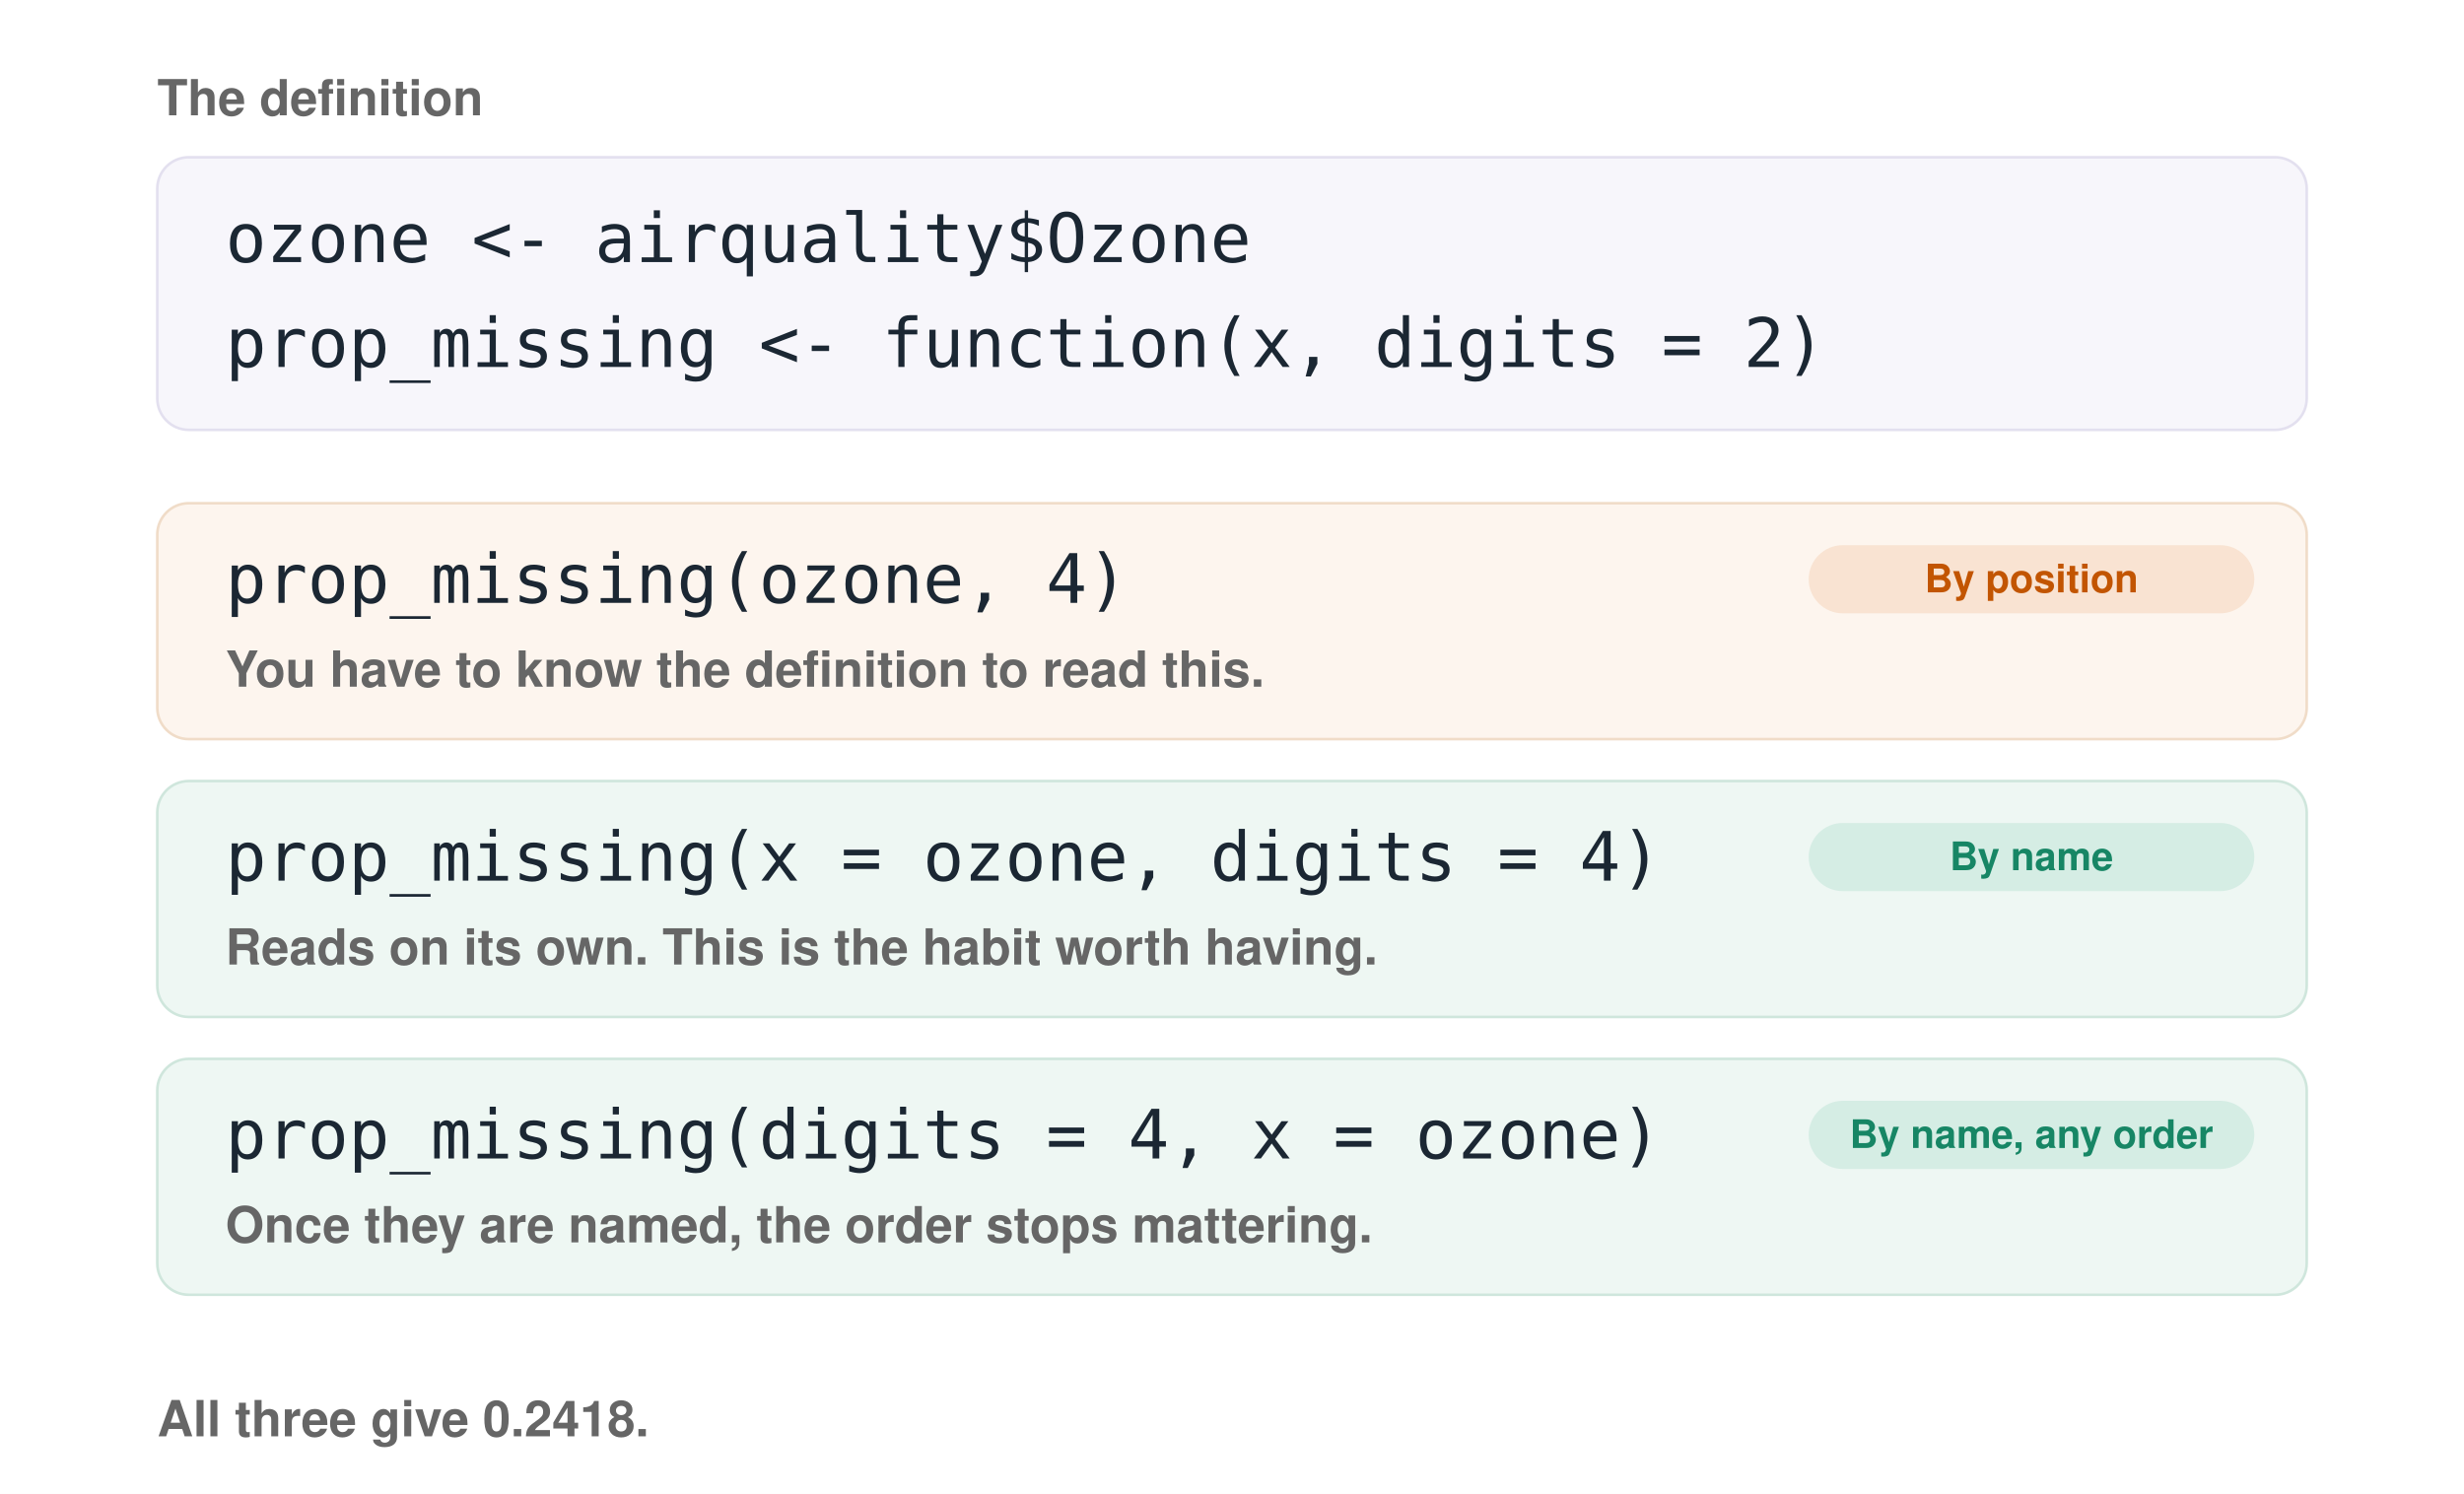
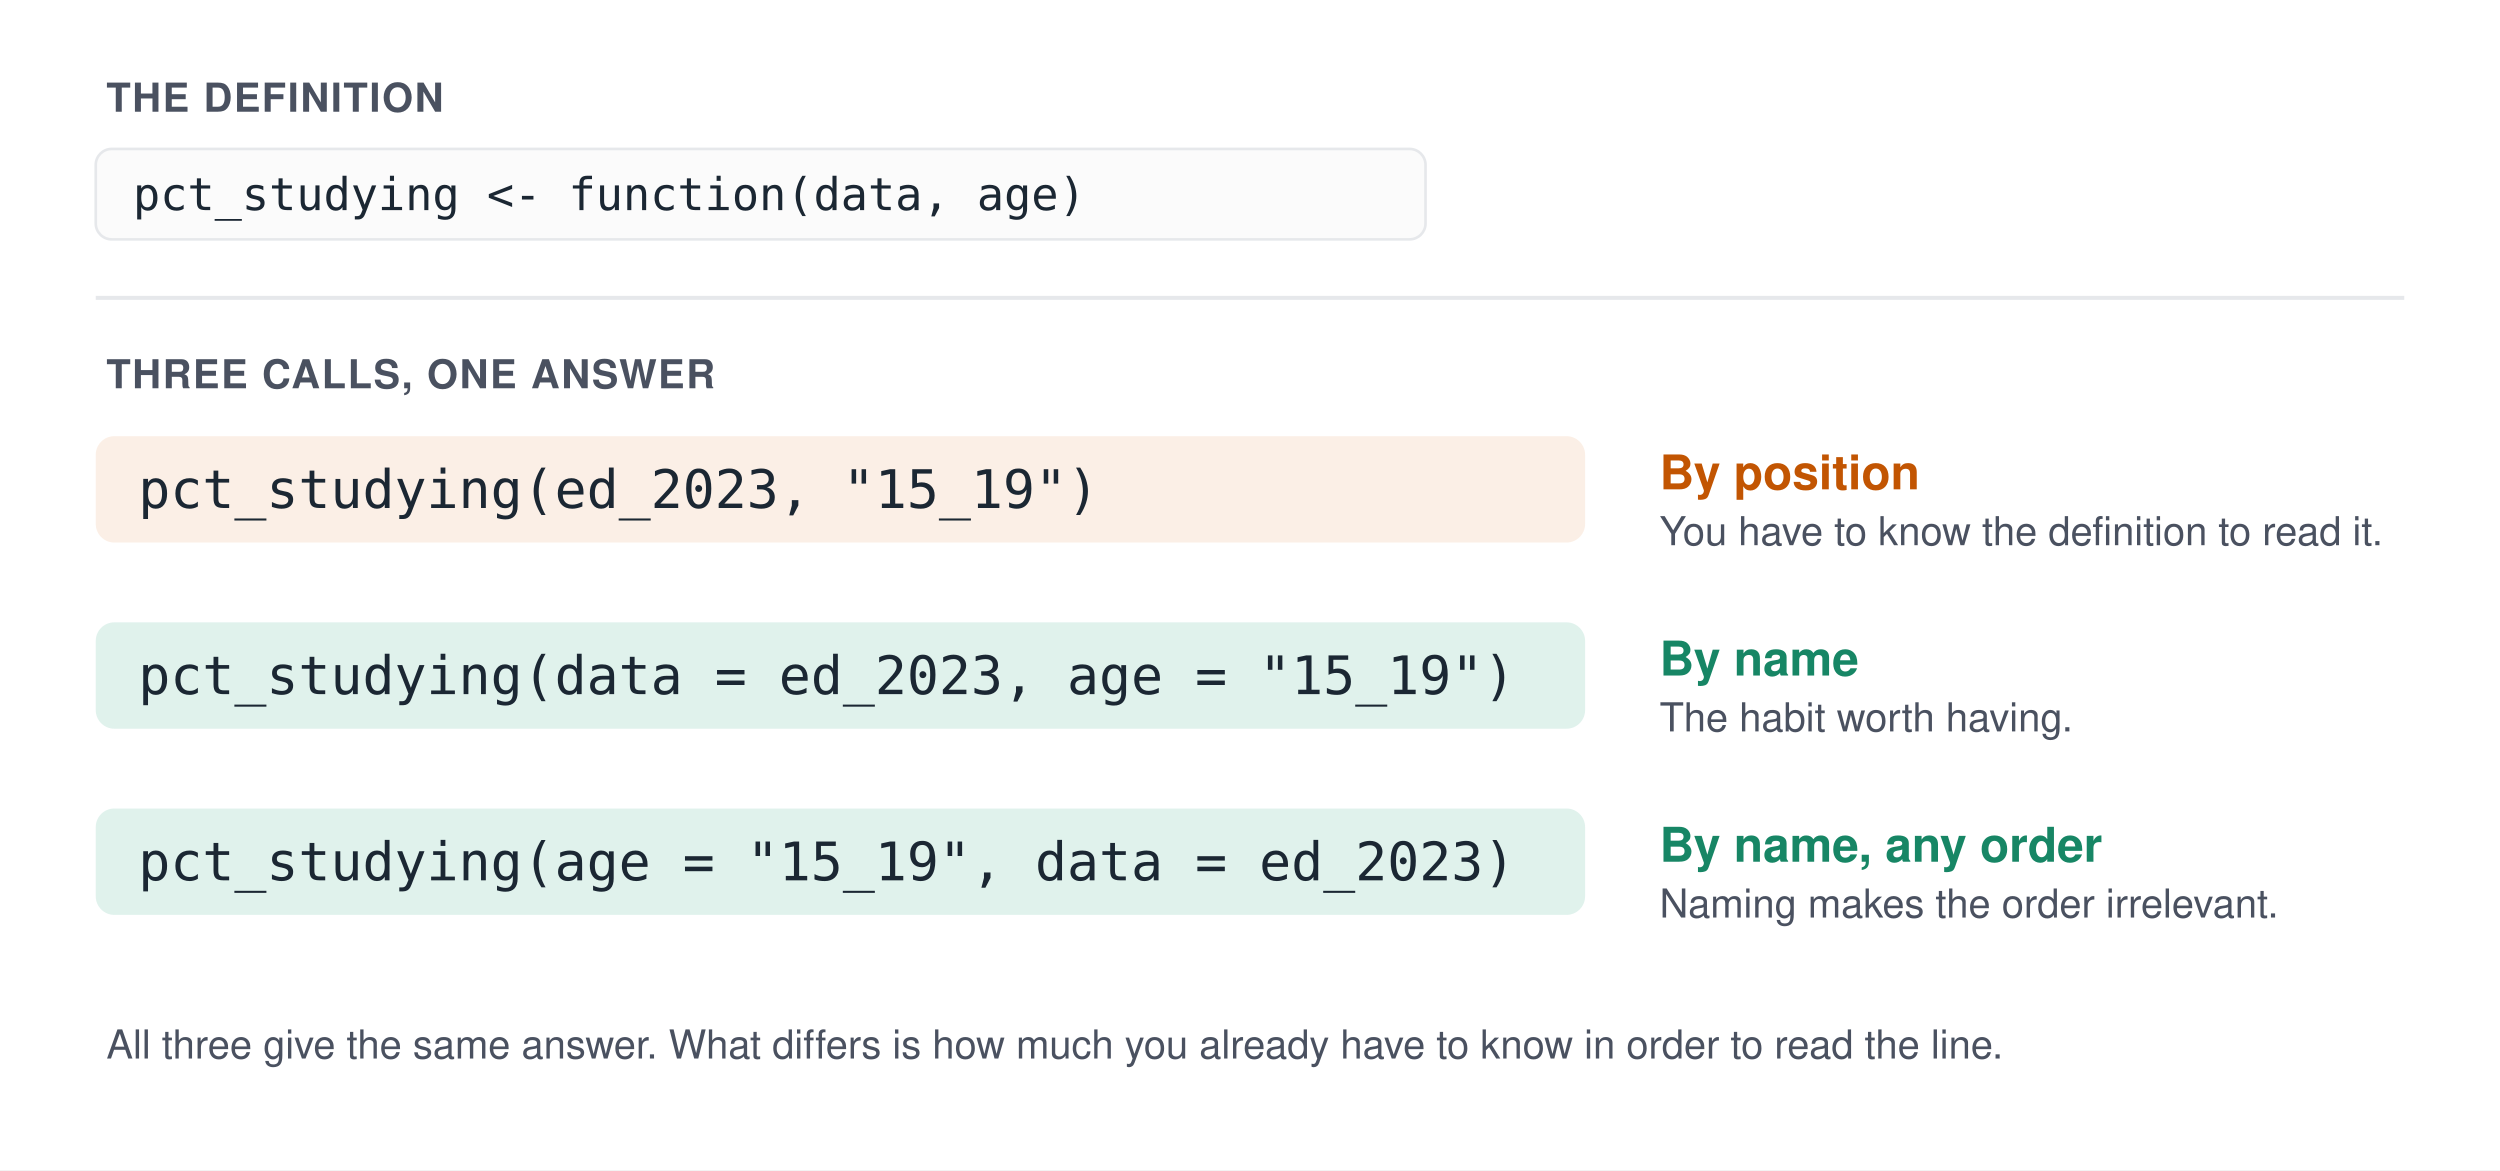
- <svg xmlns="http://www.w3.org/2000/svg" viewBox="0 0 940 570" width="940" height="570" role="img" aria-labelledby="t d">
+ <svg xmlns="http://www.w3.org/2000/svg" viewBox="0 0 940 440" width="940" height="440" role="img" aria-labelledby="t2 d2">
  <defs>
    <style>
-  .code{font-family:"DejaVu Sans Mono",Menlo,Consolas,monospace;font-size:26px}
-  .head{font-family:"Helvetica Neue",Helvetica,Arial,sans-serif;font-size:19px;font-weight:bold}
-  .desc{font-family:"Helvetica Neue",Helvetica,Arial,sans-serif;font-size:16px}
-  .pill{font-family:"Helvetica Neue",Helvetica,Arial,sans-serif;font-size:15px;font-weight:bold}
-  .lead{fill:none;stroke-width:2.1}
+  .code{font-family:"DejaVu Sans Mono",Menlo,Consolas,monospace;font-size:20px}
+  .small{font-family:"DejaVu Sans Mono",Menlo,Consolas,monospace;font-size:17px}
+  .head{font-family:"Helvetica Neue",Helvetica,Arial,sans-serif;font-size:18px;font-weight:bold}
+  .desc{font-family:"Helvetica Neue",Helvetica,Arial,sans-serif;font-size:15px}
+  .cap{font-family:"Helvetica Neue",Helvetica,Arial,sans-serif;font-size:15px;font-weight:bold;letter-spacing:0.04em}
</style>
-     <marker id="a-name" markerWidth="7" markerHeight="7" refX="5.5" refY="3" orient="auto">
-       <path d="M0,0 L6,3 L0,6 Z" fill="#178665" />
-     </marker>
-     <marker id="a-fn" markerWidth="7" markerHeight="7" refX="5.5" refY="3" orient="auto">
-       <path d="M0,0 L6,3 L0,6 Z" fill="#736EB2" />
-     </marker>
-     <marker id="a-args" markerWidth="7" markerHeight="7" refX="5.5" refY="3" orient="auto">
-       <path d="M0,0 L6,3 L0,6 Z" fill="#C25502" />
-     </marker>
-     <marker id="a-default" markerWidth="7" markerHeight="7" refX="5.5" refY="3" orient="auto">
-       <path d="M0,0 L6,3 L0,6 Z" fill="#9B6E1B" />
-     </marker>
-     <marker id="a-body" markerWidth="7" markerHeight="7" refX="5.5" refY="3" orient="auto">
-       <path d="M0,0 L6,3 L0,6 Z" fill="#666666" />
-     </marker>
-     <marker id="a-return" markerWidth="7" markerHeight="7" refX="5.5" refY="3" orient="auto">
-       <path d="M0,0 L6,3 L0,6 Z" fill="#E0197F" />
-     </marker>
-     <marker id="a-good" markerWidth="7" markerHeight="7" refX="5.5" refY="3" orient="auto">
-       <path d="M0,0 L6,3 L0,6 Z" fill="#178665" />
-     </marker>
-     <marker id="a-bad" markerWidth="7" markerHeight="7" refX="5.5" refY="3" orient="auto">
-       <path d="M0,0 L6,3 L0,6 Z" fill="#E0197F" />
-     </marker>
-     <marker id="a-warn" markerWidth="7" markerHeight="7" refX="5.5" refY="3" orient="auto">
-       <path d="M0,0 L6,3 L0,6 Z" fill="#C25502" />
-     </marker>
-     <marker id="a-muted" markerWidth="7" markerHeight="7" refX="5.5" refY="3" orient="auto">
-       <path d="M0,0 L6,3 L0,6 Z" fill="#666666" />
-     </marker>
  </defs>
-   <rect width="940" height="570" fill="#ffffff" />
-   <text class="head" x="60" y="44" fill="#666666">The definition</text>
-   <rect x="60" y="60" width="820" height="104" rx="12" fill="#f7f6fb" stroke="#e3e0ef" />
-   <text class="code" x="86" y="100" fill="#1b2733">ozone &lt;- airquality$Ozone</text>
-   <text class="code" x="86" y="140" fill="#1b2733">prop_missing &lt;- function(x, digits = 2)</text>
-   <rect x="60" y="192" width="820" height="90" rx="12" fill="#fdf5ee" stroke="#f0dcc8" />
-   <text class="code" x="86" y="230" fill="#1b2733">prop_missing(ozone, 4)</text>
-   <text class="head" x="86" y="262" fill="#666666">You have to know the definition to read this.</text>
-   <rect x="690" y="208" width="170" height="26" rx="13" fill="#D95F02" opacity="0.12" />
-   <text class="pill" x="775" y="226" text-anchor="middle" fill="#C25502">By position</text>
-   <rect x="60" y="298" width="820" height="90" rx="12" fill="#eef7f3" stroke="#cfe6dc" />
-   <text class="code" x="86" y="336" fill="#1b2733">prop_missing(x = ozone, digits = 4)</text>
-   <text class="head" x="86" y="368" fill="#666666">Reads on its own. This is the habit worth having.</text>
-   <rect x="690" y="314" width="170" height="26" rx="13" fill="#1B9E77" opacity="0.12" />
-   <text class="pill" x="775" y="332" text-anchor="middle" fill="#178665">By name</text>
-   <rect x="60" y="404" width="820" height="90" rx="12" fill="#eef7f3" stroke="#cfe6dc" />
-   <text class="code" x="86" y="442" fill="#1b2733">prop_missing(digits = 4, x = ozone)</text>
-   <text class="head" x="86" y="474" fill="#666666">Once they are named, the order stops mattering.</text>
-   <rect x="690" y="420" width="170" height="26" rx="13" fill="#1B9E77" opacity="0.12" />
-   <text class="pill" x="775" y="438" text-anchor="middle" fill="#178665">By name, any order</text>
-   <text class="head" x="60" y="548" fill="#666666">All three give 0.2418.</text>
+   <rect width="940" height="440" fill="#ffffff" />
+   <text class="cap" x="40" y="42" fill="#4a5160">THE DEFINITION</text>
+   <rect x="36" y="56" width="500" height="34" rx="6" fill="#fbfbfb" stroke="#e6e8eb" />
+   <text class="small" x="50" y="79" fill="#1b2733">pct_studying &lt;- function(data, age)</text>
+   <path d="M 36,112 L 904,112" stroke="#e6e8eb" stroke-width="1.5" />
+   <text class="cap" x="40" y="146" fill="#4a5160">THREE CALLS, ONE ANSWER</text>
+   <rect x="36" y="164" width="560" height="40" rx="7" fill="#D95F02" opacity="0.10" />
+   <text class="code" x="52" y="191" fill="#1b2733">pct_studying(ed_2023, "15_19")</text>
+   <text class="head" x="624" y="184" fill="#C25502">By position</text>
+   <text class="desc" x="624" y="205" fill="#4a5160">You have to know the definition to read it.</text>
+   <rect x="36" y="234" width="560" height="40" rx="7" fill="#1B9E77" opacity="0.14" />
+   <text class="code" x="52" y="261" fill="#1b2733">pct_studying(data = ed_2023, age = "15_19")</text>
+   <text class="head" x="624" y="254" fill="#178665">By name</text>
+   <text class="desc" x="624" y="275" fill="#4a5160">The habit worth having.</text>
+   <rect x="36" y="304" width="560" height="40" rx="7" fill="#1B9E77" opacity="0.14" />
+   <text class="code" x="52" y="331" fill="#1b2733">pct_studying(age = "15_19", data = ed_2023)</text>
+   <text class="head" x="624" y="324" fill="#178665">By name, any order</text>
+   <text class="desc" x="624" y="345" fill="#4a5160">Naming makes the order irrelevant.</text>
+   <text class="desc" x="40" y="398" fill="#4a5160">All three give the same answer. What differs is how much you already have to know in order to read the line.</text>
</svg>
